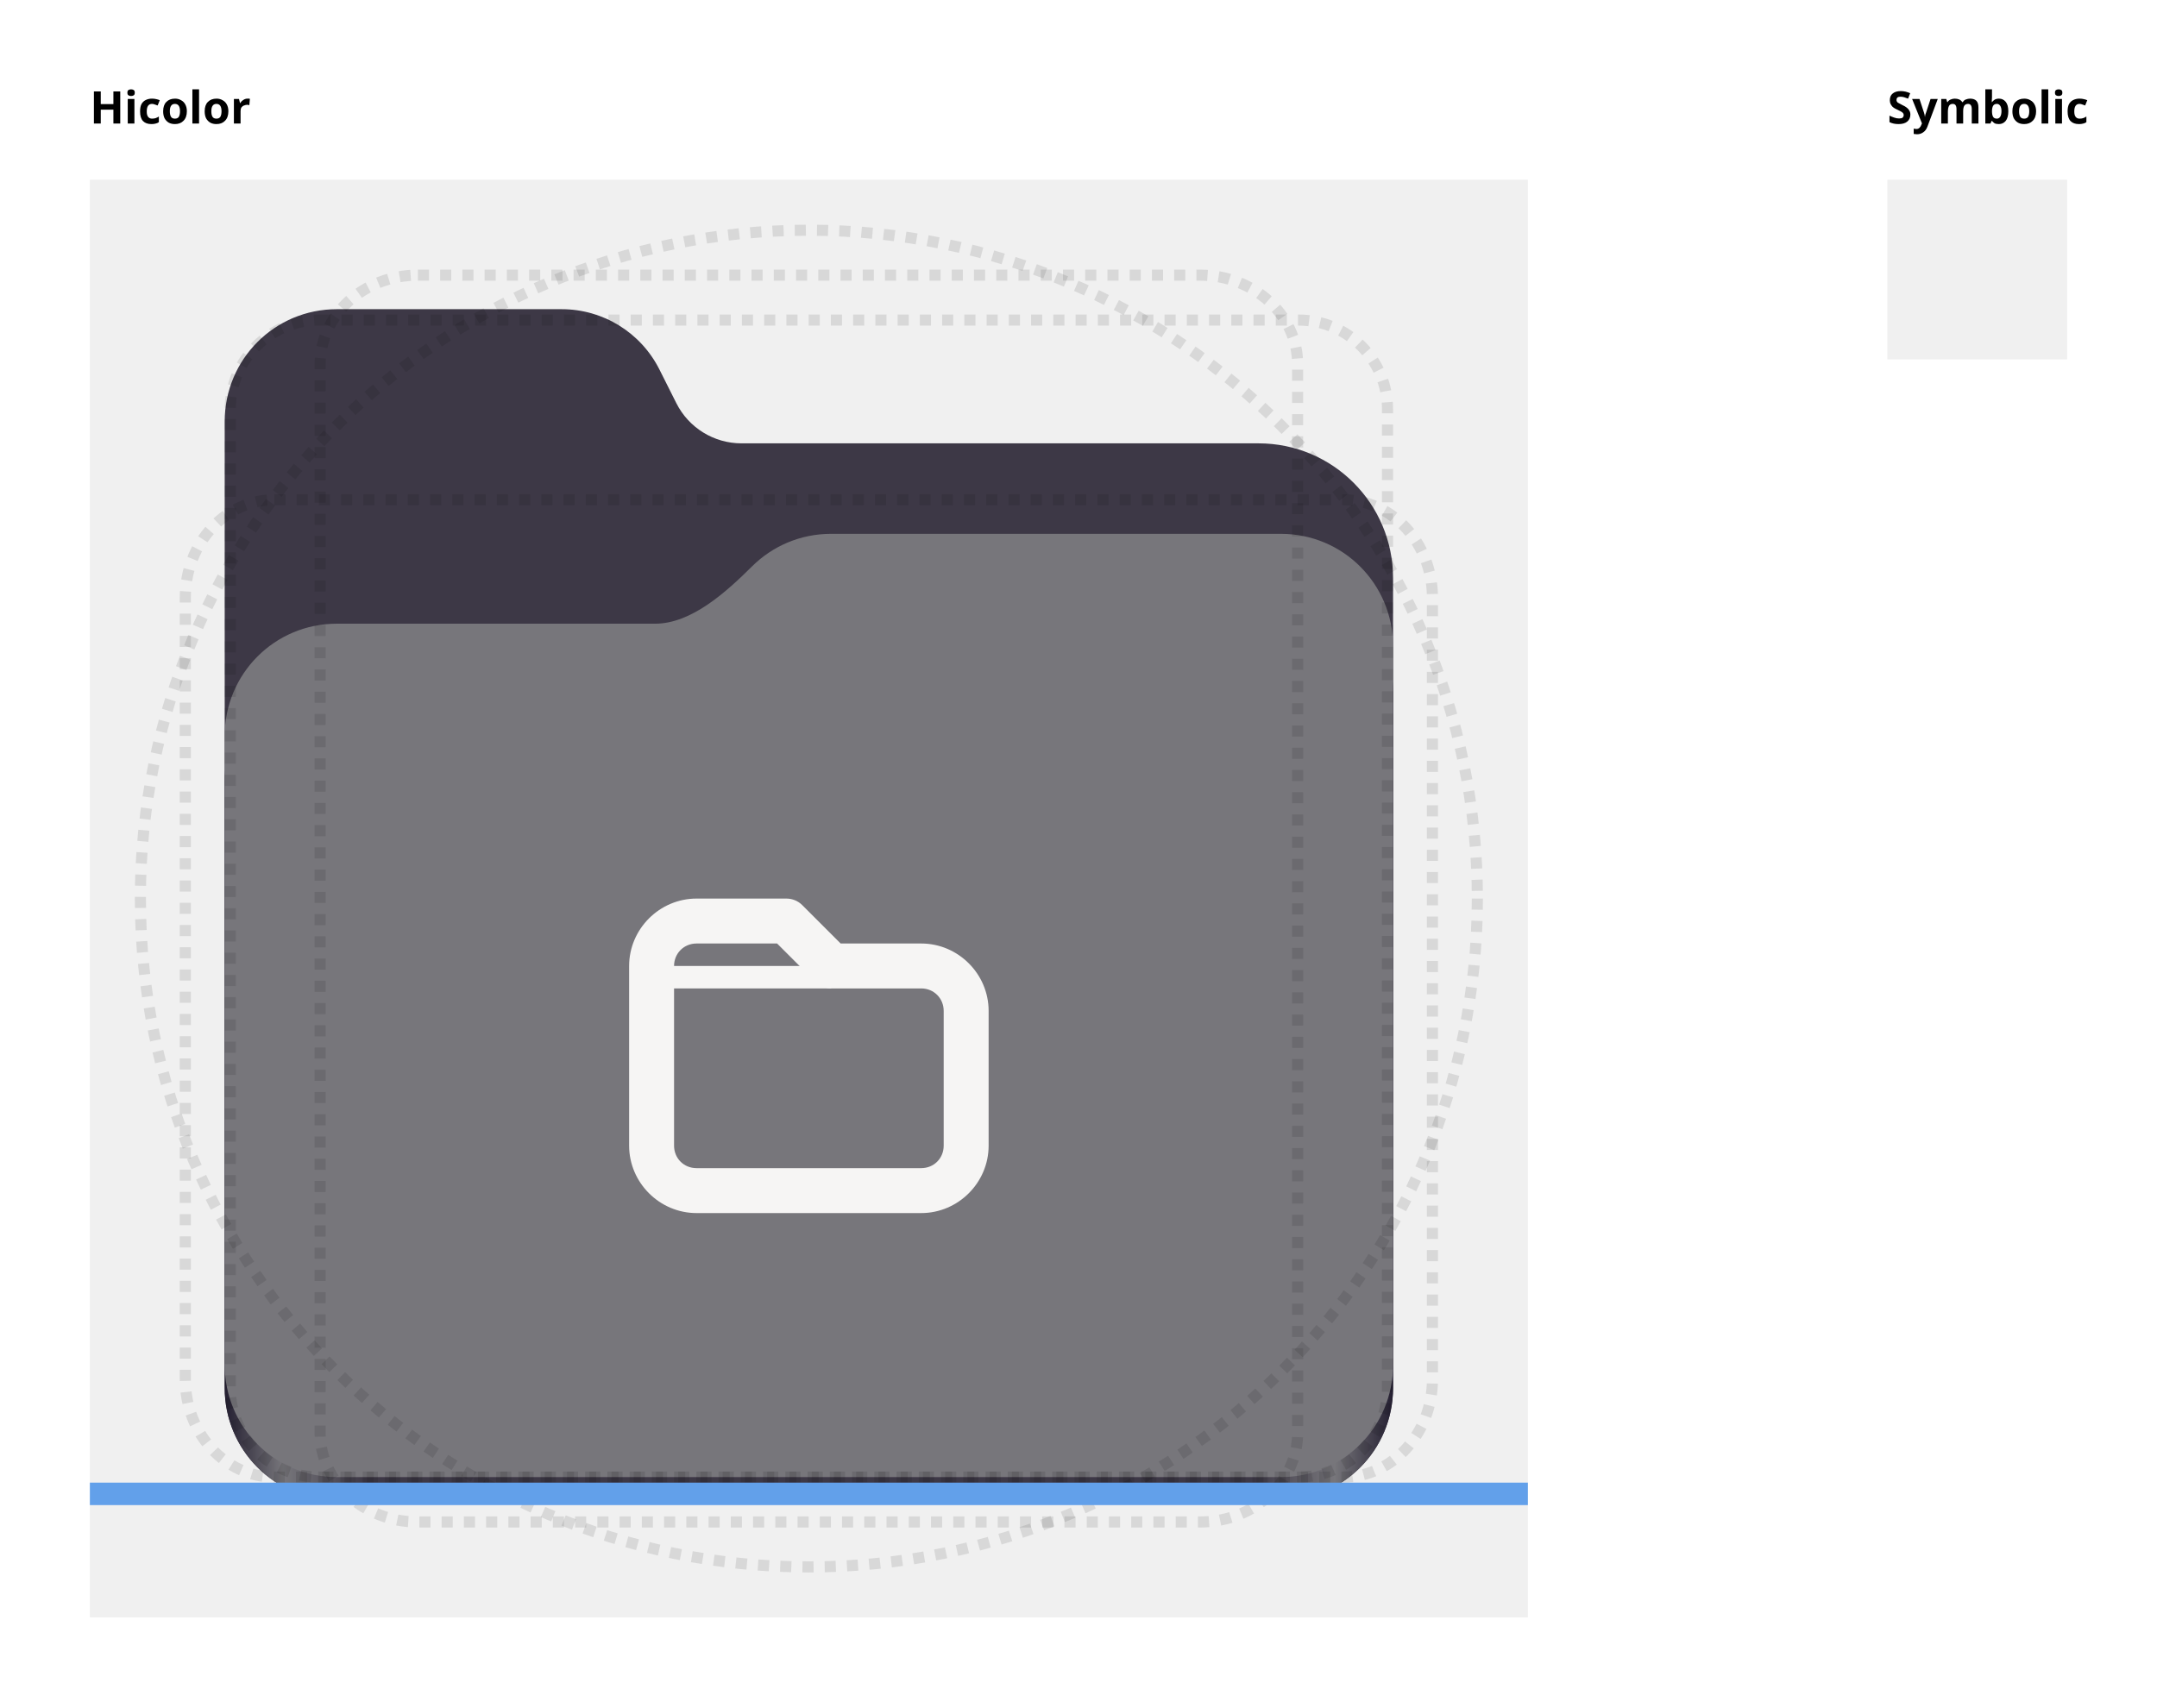
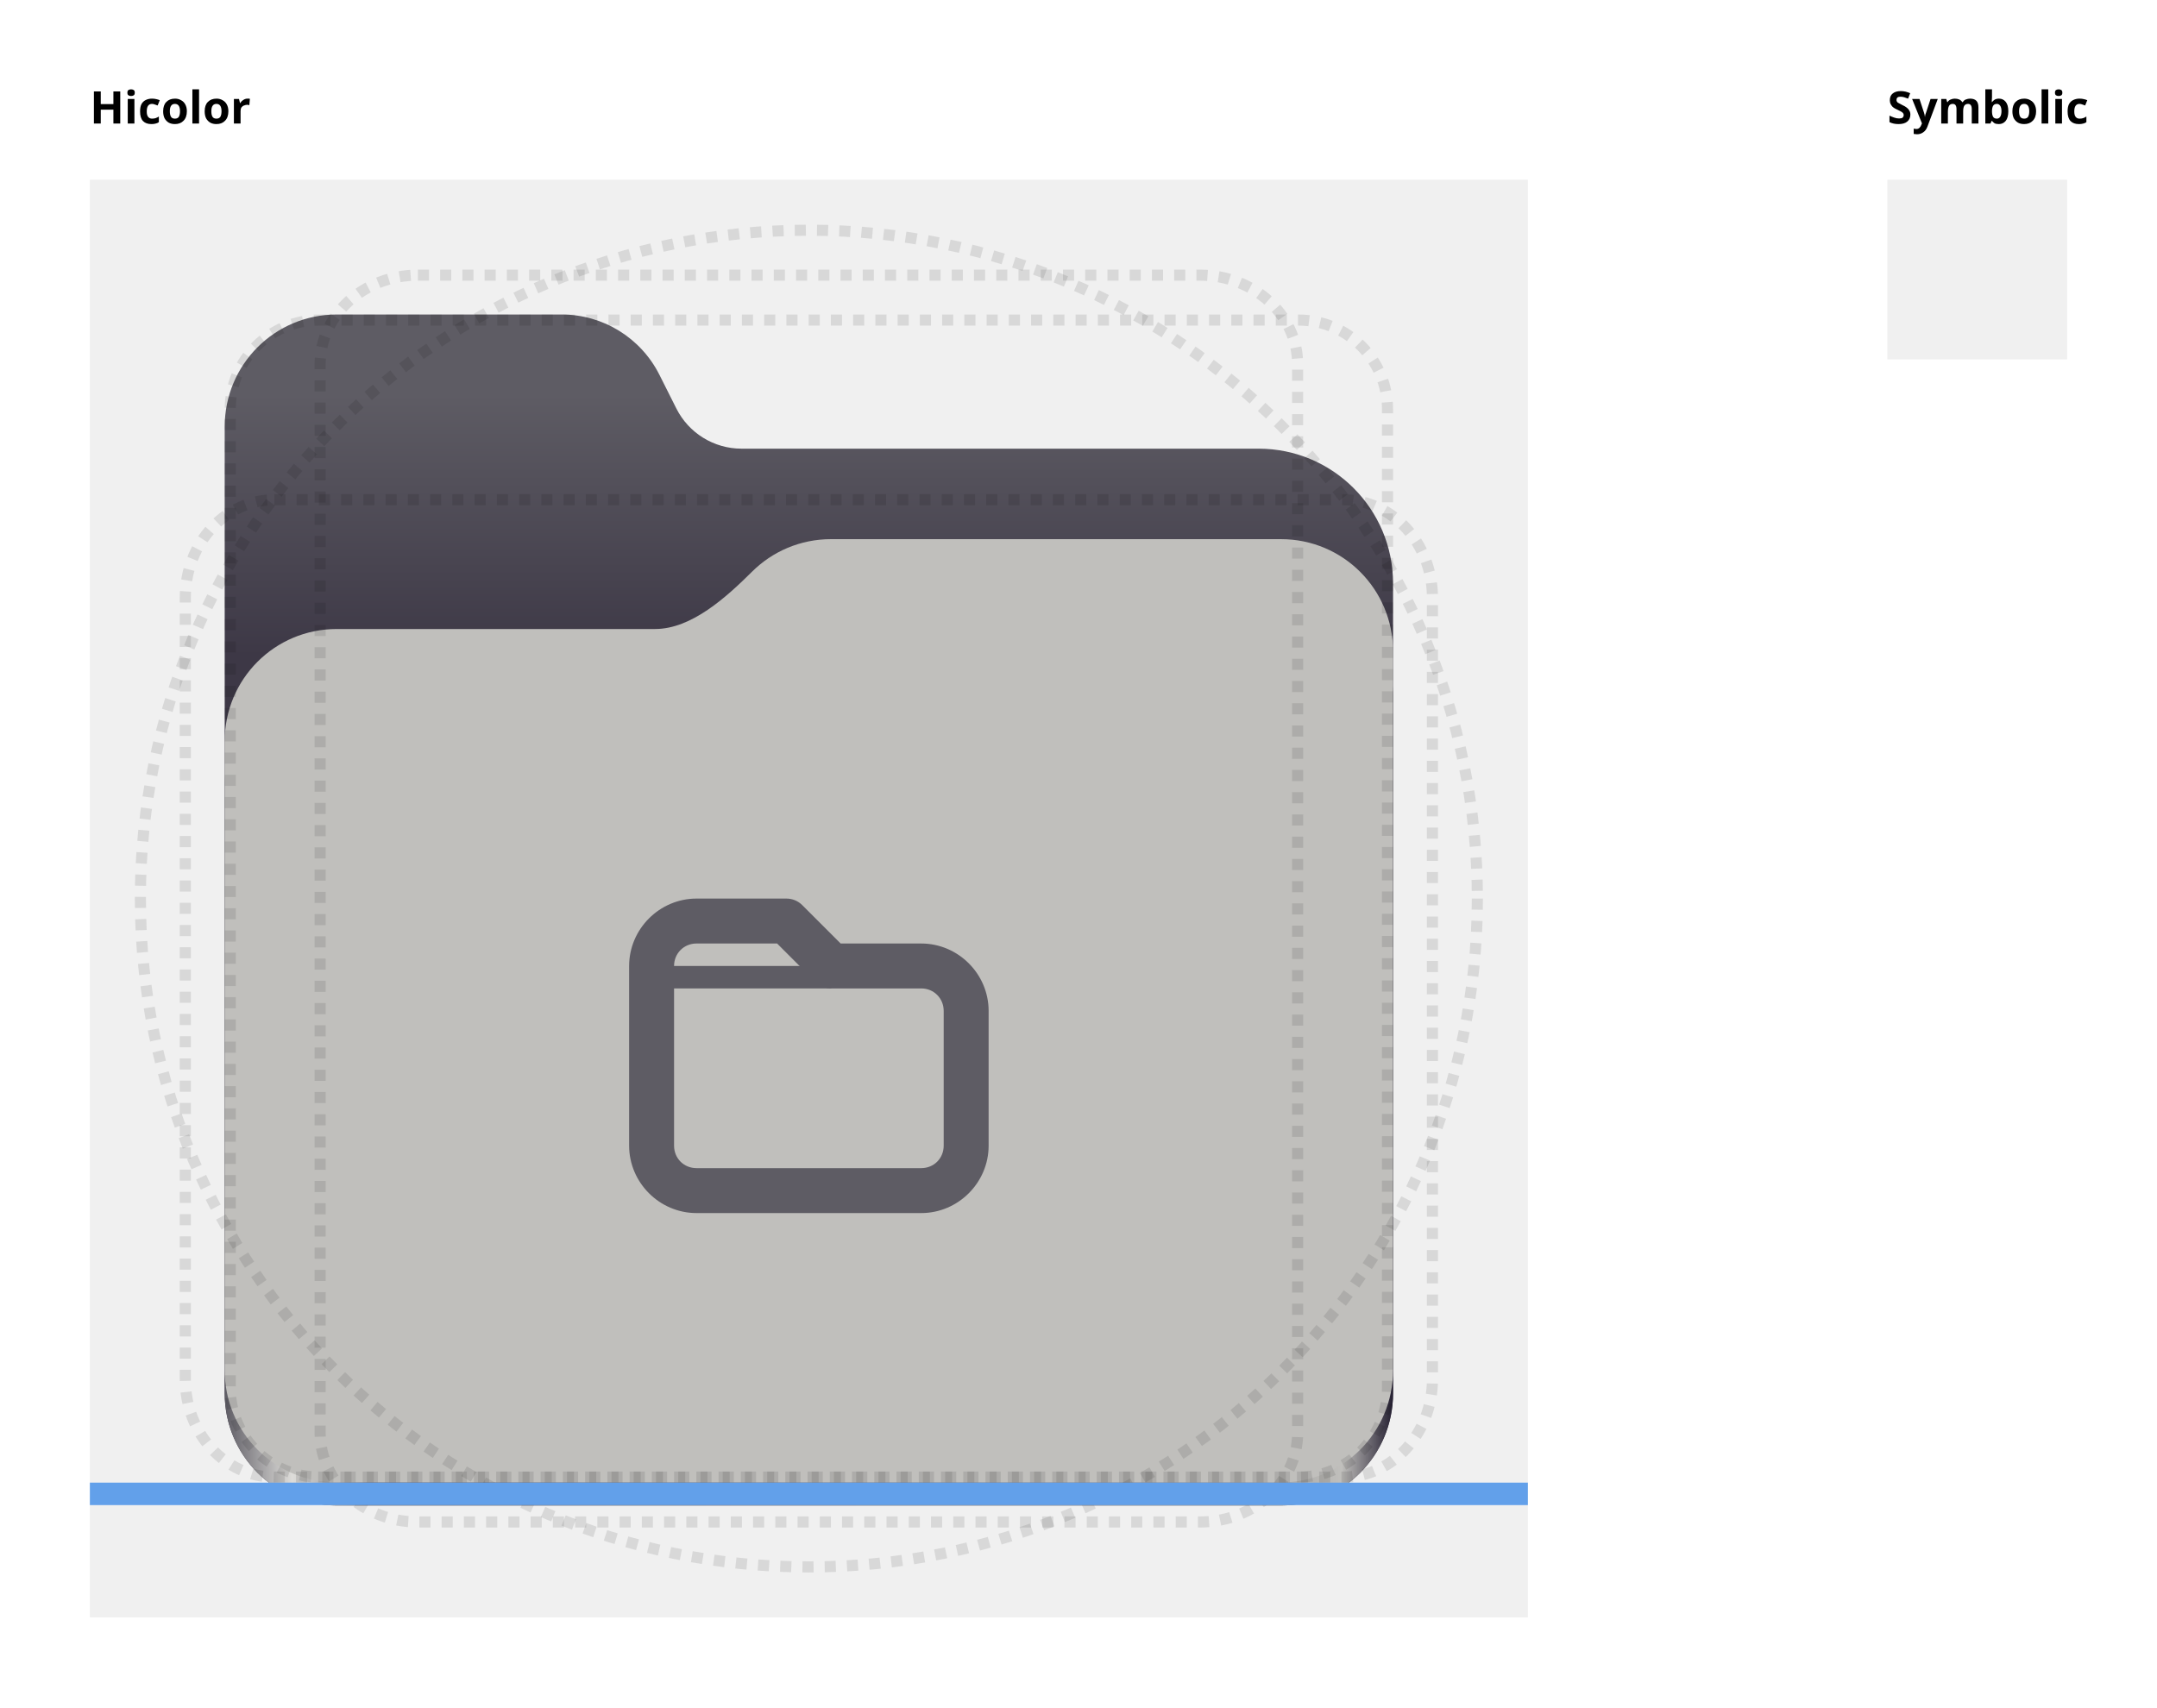
<svg xmlns="http://www.w3.org/2000/svg" xmlns:xlink="http://www.w3.org/1999/xlink" width="192" height="152" id="svg11300" version="1.0" style="display:inline;enable-background:new" viewBox="0 0 192 152" xml:space="preserve">
  <defs id="defs3">
    <linearGradient y2="236" x2="96" y1="236" x1="32" gradientTransform="translate(604.8168,170.5864)" gradientUnits="userSpaceOnUse" id="linearGradient1099" xlink:href="#linearGradient1036" />
    <linearGradient id="linearGradient1036">
      <stop id="stop1032" offset="0" style="stop-color:#d5d3cf;stop-opacity:1;" />
      <stop id="stop1034" offset="1" style="stop-color:#f6f5f4;stop-opacity:1" />
    </linearGradient>
    <radialGradient r="32" fy="-76" fx="-244" cy="-76" cx="-244" gradientTransform="matrix(0.8833333,0,0,0.8833333,-460.3502,463.1197)" gradientUnits="userSpaceOnUse" id="radialGradient1103" xlink:href="#linearGradient1069" />
    <linearGradient id="linearGradient1069">
      <stop id="stop1065" offset="0" style="stop-color:#d5d3cf;stop-opacity:1" />
      <stop id="stop1067-1" offset="1" style="stop-color:#949390;stop-opacity:1" />
    </linearGradient>
    <linearGradient gradientUnits="userSpaceOnUse" y2="232" x2="64" y1="262.5" x1="64" id="linearGradient1027" xlink:href="#linearGradient1025" gradientTransform="translate(-470.5864,432.8168)" />
    <linearGradient id="linearGradient1025">
      <stop id="stop1021" offset="0" style="stop-color:#9a9996;stop-opacity:1" />
      <stop id="stop1023" offset="1" style="stop-color:#77767b;stop-opacity:1" />
    </linearGradient>
    <clipPath clipPathUnits="userSpaceOnUse" id="clipPath1609-7">
      <path id="path1611-5" d="m 252,116 28,-28 v -8 h -36 v 36 z" style="fill:#e74747;stroke:none;stroke-width:0.25px;stroke-linecap:butt;stroke-linejoin:miter;stroke-opacity:1" />
    </clipPath>
    <linearGradient id="linearGradient1697">
      <stop id="stop1685" offset="0" style="stop-color:#f6f5f4;stop-opacity:1" />
      <stop style="stop-color:#eeeeec;stop-opacity:1" offset="0.045" id="stop1687" />
      <stop id="stop1689" offset="0.091" style="stop-color:#f6f5f4;stop-opacity:1" />
      <stop style="stop-color:#f6f5f4;stop-opacity:1" offset="0.909" id="stop1691" />
      <stop id="stop1693" offset="0.955" style="stop-color:#eeeeec;stop-opacity:1" />
      <stop id="stop1695" offset="1" style="stop-color:#c0bfbc;stop-opacity:1" />
    </linearGradient>
    <clipPath clipPathUnits="userSpaceOnUse" id="clipPath1289">
      <path style="display:inline;opacity:1;vector-effect:none;fill:none;fill-opacity:1;stroke:#000000;stroke-width:4;stroke-linecap:round;stroke-linejoin:round;stroke-miterlimit:4;stroke-dasharray:none;stroke-dashoffset:0;stroke-opacity:1;marker:none;marker-start:none;marker-mid:none;marker-end:none;paint-order:normal;enable-background:new" d="m 64,-148 h 64 l 64,-64 64,64 h 192 c 17.728,0 32,14.272 32,32 v 288 c 0,17.728 -14.272,32 -32,32 H 256 l -64,-64 -64,64 H 64 C 46.272,204 32,189.728 32,172 v -288 c 0,-17.728 14.409,-34.199 32,-32 z" id="path1291" />
    </clipPath>
    <linearGradient id="paint3_linear-2-6-5" x2="1" gradientUnits="userSpaceOnUse" gradientTransform="matrix(0,6,-12,0,-64,209.9969)">
      <stop stop-color="#C01C27" id="stop91-0-7-4" />
      <stop offset="1" stop-color="#E01B24" id="stop93-2-5-7" />
    </linearGradient>
    <clipPath clipPathUnits="userSpaceOnUse" id="clipPath1609">
      <path id="path1611" d="m 252,116 28,-28 v -8 h -36 v 36 z" style="fill:#e74747;stroke:none;stroke-width:0.25px;stroke-linecap:butt;stroke-linejoin:miter;stroke-opacity:1" />
    </clipPath>
    <clipPath clipPathUnits="userSpaceOnUse" id="clipath_lpe_path-effect1303">
      <circle style="font-variation-settings:normal;display:block;opacity:1;vector-effect:none;fill:#77767b;fill-opacity:1;stroke:none;stroke-width:5.043;stroke-linecap:round;stroke-linejoin:miter;stroke-miterlimit:4;stroke-dasharray:none;stroke-dashoffset:0;stroke-opacity:1;marker:none;marker-start:none;marker-mid:none;marker-end:none;paint-order:normal;stop-color:#000000;stop-opacity:1" id="circle1305" cx="541.884" cy="647.726" r="73.976" />
    </clipPath>
    <linearGradient id="linearGradient1349">
      <stop style="stop-color:#9d9da1;stop-opacity:1" offset="0" id="stop1345" />
      <stop style="stop-color:#77767b;stop-opacity:0.95" offset="1" id="stop1347" />
    </linearGradient>
    <linearGradient id="linearGradient5980">
      <stop id="stop5978" offset="0" style="stop-color:#3d3846;stop-opacity:0;" />
      <stop id="stop5976" offset="1" style="stop-color:#3d3846;stop-opacity:0.252" />
    </linearGradient>
    <linearGradient id="linearGradient4117">
      <stop style="stop-color:#eae9e7;stop-opacity:1" offset="0" id="stop4111" />
      <stop id="stop4113" offset="0.649" style="stop-color:#b5b3ad;stop-opacity:1" />
      <stop style="stop-color:#fcfcfc;stop-opacity:1" offset="1" id="stop4115" />
    </linearGradient>
    <linearGradient id="linearGradient5477">
      <stop style="stop-color:#cacac9;stop-opacity:1" offset="0" id="stop5469" />
      <stop id="stop5471" offset="0.311" style="stop-color:#b0aeab;stop-opacity:0.941" />
      <stop style="stop-color:#6c6b66;stop-opacity:0.949" offset="0.688" id="stop5473" />
      <stop style="stop-color:#d6d6d4;stop-opacity:0.966" offset="1" id="stop5475" />
    </linearGradient>
    <linearGradient id="linearGradient6142">
      <stop style="stop-color:#ffffff;stop-opacity:1;" offset="0" id="stop6138" />
      <stop style="stop-color:#ffffff;stop-opacity:0;" offset="1" id="stop6140" />
    </linearGradient>
    <radialGradient xlink:href="#linearGradient1349" id="radialGradient783" gradientUnits="userSpaceOnUse" gradientTransform="matrix(0.9825404,0,0,0.9825404,-1.711874,16.29163)" cx="81.936" cy="33.185" fx="81.936" fy="33.185" r="57.276" />
    <radialGradient xlink:href="#linearGradient5980" id="radialGradient791" gradientUnits="userSpaceOnUse" gradientTransform="matrix(3.933225,-7.2858454e-7,6.4450347e-7,3.479318,-222.9252,-173.5546)" cx="76" cy="65.977" fx="76" fy="65.977" r="13.221" />
    <radialGradient xlink:href="#linearGradient4117" id="radialGradient799" gradientUnits="userSpaceOnUse" gradientTransform="matrix(2.815054,0.01105706,-0.01047197,2.666092,-242.36,-102.5032)" cx="134.309" cy="55.279" fx="134.309" fy="55.279" r="58.46" />
    <radialGradient xlink:href="#linearGradient5477" id="radialGradient809" gradientUnits="userSpaceOnUse" gradientTransform="matrix(4.900549,0.150428,-0.2360238,7.689032,-638.5353,-2206.847)" cx="183.525" cy="320.794" fx="183.525" fy="320.794" r="20.486" />
    <radialGradient xlink:href="#linearGradient6142" id="radialGradient821" gradientUnits="userSpaceOnUse" gradientTransform="matrix(37.75863,0,0,19.73921,-7268.898,-1304.003)" cx="197.719" cy="68.107" fx="197.719" fy="68.107" r="2.5" />
    <radialGradient xlink:href="#linearGradient6142" id="radialGradient833" gradientUnits="userSpaceOnUse" gradientTransform="matrix(37.75863,0,0,19.73921,-7375.666,-1304.003)" cx="197.747" cy="69.253" fx="197.747" fy="69.253" r="2.5" />
    <radialGradient xlink:href="#linearGradient1349" id="radialGradient841" gradientUnits="userSpaceOnUse" gradientTransform="matrix(0.9825404,0,0,0.9825404,-1.711874,16.29163)" cx="81.936" cy="33.185" fx="81.936" fy="33.185" r="57.276" />
    <radialGradient xlink:href="#linearGradient5980" id="radialGradient849" gradientUnits="userSpaceOnUse" gradientTransform="matrix(3.933225,-7.2858454e-7,6.4450347e-7,3.479318,-222.9252,-173.5546)" cx="76" cy="65.977" fx="76" fy="65.977" r="13.221" />
    <radialGradient xlink:href="#linearGradient4117" id="radialGradient857" gradientUnits="userSpaceOnUse" gradientTransform="matrix(2.815054,0.01105706,-0.01047197,2.666092,-242.36,-102.5032)" cx="134.309" cy="55.279" fx="134.309" fy="55.279" r="58.46" />
    <radialGradient xlink:href="#linearGradient5477" id="radialGradient867" gradientUnits="userSpaceOnUse" gradientTransform="matrix(4.900549,0.150428,-0.2360238,7.689032,-638.5353,-2206.847)" cx="183.525" cy="320.794" fx="183.525" fy="320.794" r="20.486" />
    <radialGradient xlink:href="#linearGradient6142" id="radialGradient879" gradientUnits="userSpaceOnUse" gradientTransform="matrix(37.75863,0,0,19.73921,-7268.898,-1304.003)" cx="197.719" cy="68.107" fx="197.719" fy="68.107" r="2.5" />
    <radialGradient xlink:href="#linearGradient6142" id="radialGradient891" gradientUnits="userSpaceOnUse" gradientTransform="matrix(37.75863,0,0,19.73921,-7375.666,-1304.003)" cx="197.747" cy="69.253" fx="197.747" fy="69.253" r="2.5" />
    <radialGradient xlink:href="#linearGradient1349" id="radialGradient3620" gradientUnits="userSpaceOnUse" gradientTransform="matrix(0.9825404,0,0,0.9825404,-1.711874,16.29163)" cx="81.936" cy="33.185" fx="81.936" fy="33.185" r="57.276" />
    <radialGradient xlink:href="#linearGradient5980" id="radialGradient3628" gradientUnits="userSpaceOnUse" gradientTransform="matrix(3.933225,-7.2858454e-7,6.4450347e-7,3.479318,-222.9252,-173.5546)" cx="76" cy="65.977" fx="76" fy="65.977" r="13.221" />
    <radialGradient xlink:href="#linearGradient4117" id="radialGradient3636" gradientUnits="userSpaceOnUse" gradientTransform="matrix(2.815054,0.01105706,-0.01047197,2.666092,-242.36,-102.5032)" cx="134.309" cy="55.279" fx="134.309" fy="55.279" r="58.46" />
    <radialGradient xlink:href="#linearGradient5477" id="radialGradient3646" gradientUnits="userSpaceOnUse" gradientTransform="matrix(4.900549,0.150428,-0.2360238,7.689032,-638.5353,-2206.847)" cx="183.525" cy="320.794" fx="183.525" fy="320.794" r="20.486" />
    <radialGradient xlink:href="#linearGradient6142" id="radialGradient3658" gradientUnits="userSpaceOnUse" gradientTransform="matrix(37.75863,0,0,19.73921,-7268.898,-1304.003)" cx="197.719" cy="68.107" fx="197.719" fy="68.107" r="2.5" />
    <radialGradient xlink:href="#linearGradient6142" id="radialGradient3670" gradientUnits="userSpaceOnUse" gradientTransform="matrix(37.75863,0,0,19.73921,-7375.666,-1304.003)" cx="197.747" cy="69.253" fx="197.747" fy="69.253" r="2.5" />
    <radialGradient xlink:href="#linearGradient1349" id="radialGradient3678" gradientUnits="userSpaceOnUse" gradientTransform="matrix(0.9825404,0,0,0.9825404,-1.711874,16.29163)" cx="81.936" cy="33.185" fx="81.936" fy="33.185" r="57.276" />
    <radialGradient xlink:href="#linearGradient5980" id="radialGradient3686" gradientUnits="userSpaceOnUse" gradientTransform="matrix(3.933225,-7.2858454e-7,6.4450347e-7,3.479318,-222.9252,-173.5546)" cx="76" cy="65.977" fx="76" fy="65.977" r="13.221" />
    <radialGradient xlink:href="#linearGradient4117" id="radialGradient3694" gradientUnits="userSpaceOnUse" gradientTransform="matrix(2.815054,0.01105706,-0.01047197,2.666092,-242.36,-102.5032)" cx="134.309" cy="55.279" fx="134.309" fy="55.279" r="58.46" />
    <radialGradient xlink:href="#linearGradient5477" id="radialGradient3704" gradientUnits="userSpaceOnUse" gradientTransform="matrix(4.900549,0.150428,-0.2360238,7.689032,-638.5353,-2206.847)" cx="183.525" cy="320.794" fx="183.525" fy="320.794" r="20.486" />
    <radialGradient xlink:href="#linearGradient6142" id="radialGradient3716" gradientUnits="userSpaceOnUse" gradientTransform="matrix(37.75863,0,0,19.73921,-7268.898,-1304.003)" cx="197.719" cy="68.107" fx="197.719" fy="68.107" r="2.5" />
    <radialGradient xlink:href="#linearGradient6142" id="radialGradient3728" gradientUnits="userSpaceOnUse" gradientTransform="matrix(37.75863,0,0,19.73921,-7375.666,-1304.003)" cx="197.747" cy="69.253" fx="197.747" fy="69.253" r="2.5" />
    <radialGradient xlink:href="#linearGradient1349" id="radialGradient8132" gradientUnits="userSpaceOnUse" gradientTransform="matrix(0.9825404,0,0,0.9825404,-1.711874,16.29163)" cx="81.936" cy="33.185" fx="81.936" fy="33.185" r="57.276" />
    <radialGradient xlink:href="#linearGradient5980" id="radialGradient8140" gradientUnits="userSpaceOnUse" gradientTransform="matrix(3.933225,-7.2858454e-7,6.4450347e-7,3.479318,-222.9252,-173.5546)" cx="76" cy="65.977" fx="76" fy="65.977" r="13.221" />
    <radialGradient xlink:href="#linearGradient4117" id="radialGradient8148" gradientUnits="userSpaceOnUse" gradientTransform="matrix(2.815054,0.01105706,-0.01047197,2.666092,-242.36,-102.5032)" cx="134.309" cy="55.279" fx="134.309" fy="55.279" r="58.46" />
    <radialGradient xlink:href="#linearGradient5477" id="radialGradient8158" gradientUnits="userSpaceOnUse" gradientTransform="matrix(4.900549,0.150428,-0.2360238,7.689032,-638.5353,-2206.847)" cx="183.525" cy="320.794" fx="183.525" fy="320.794" r="20.486" />
    <radialGradient xlink:href="#linearGradient6142" id="radialGradient8170" gradientUnits="userSpaceOnUse" gradientTransform="matrix(37.75863,0,0,19.73921,-7268.898,-1304.003)" cx="197.719" cy="68.107" fx="197.719" fy="68.107" r="2.5" />
    <radialGradient xlink:href="#linearGradient6142" id="radialGradient8182" gradientUnits="userSpaceOnUse" gradientTransform="matrix(37.75863,0,0,19.73921,-7375.666,-1304.003)" cx="197.747" cy="69.253" fx="197.747" fy="69.253" r="2.5" />
    <linearGradient xlink:href="#linearGradient6142" id="linearGradient8666" x1="1311.193" y1="-107.827" x2="1311.193" y2="-109.827" gradientUnits="userSpaceOnUse" gradientTransform="translate(0,4)" />
    <clipPath clipPathUnits="userSpaceOnUse" id="clipath_lpe_path-effect4888">
      <circle style="font-variation-settings:normal;display:none;opacity:1;vector-effect:none;fill:#77767b;fill-opacity:1;stroke:none;stroke-width:5.043;stroke-linecap:round;stroke-linejoin:miter;stroke-miterlimit:4;stroke-dasharray:none;stroke-dashoffset:0;stroke-opacity:1;marker:none;marker-start:none;marker-mid:none;marker-end:none;paint-order:normal;stop-color:#000000;stop-opacity:1" id="circle4894" cx="541.884" cy="647.726" r="73.976" />
      <path id="lpe_path-effect4888" style="font-variation-settings:normal;display:block;opacity:1;vector-effect:none;fill:#77767b;fill-opacity:1;stroke:none;stroke-width:5.043;stroke-linecap:round;stroke-linejoin:miter;stroke-miterlimit:4;stroke-dasharray:none;stroke-dashoffset:0;stroke-opacity:1;marker:none;marker-start:none;marker-mid:none;marker-end:none;paint-order:normal;stop-color:#000000;stop-opacity:1" class="powerclip" d="M 402.347,470.975 H 681.214 V 791.621 H 402.347 Z m 213.513,176.751 a 73.976,73.976 0 0 0 -73.976,-73.976 73.976,73.976 0 0 0 -73.976,73.976 73.976,73.976 0 0 0 73.976,73.976 73.976,73.976 0 0 0 73.976,-73.976 z" />
    </clipPath>
    <clipPath clipPathUnits="userSpaceOnUse" id="clipath_lpe_path-effect5163">
      <circle style="font-variation-settings:normal;display:none;opacity:1;vector-effect:none;fill:#77767b;fill-opacity:1;stroke:none;stroke-width:5.043;stroke-linecap:round;stroke-linejoin:miter;stroke-miterlimit:4;stroke-dasharray:none;stroke-dashoffset:0;stroke-opacity:1;marker:none;marker-start:none;marker-mid:none;marker-end:none;paint-order:normal;stop-color:#000000;stop-opacity:1" id="circle5169" cx="541.884" cy="647.726" r="73.976" />
      <path id="lpe_path-effect5163" style="font-variation-settings:normal;display:block;opacity:1;vector-effect:none;fill:#77767b;fill-opacity:1;stroke:none;stroke-width:5.043;stroke-linecap:round;stroke-linejoin:miter;stroke-miterlimit:4;stroke-dasharray:none;stroke-dashoffset:0;stroke-opacity:1;marker:none;marker-start:none;marker-mid:none;marker-end:none;paint-order:normal;stop-color:#000000;stop-opacity:1" class="powerclip" d="M 400.765,485.145 H 682.796 V 805.791 H 400.765 Z m 215.094,162.581 a 73.976,73.976 0 0 0 -73.976,-73.976 73.976,73.976 0 0 0 -73.976,73.976 73.976,73.976 0 0 0 73.976,73.976 73.976,73.976 0 0 0 73.976,-73.976 z" />
    </clipPath>
    <clipPath clipPathUnits="userSpaceOnUse" id="clipath_lpe_path-effect6171">
      <circle style="font-variation-settings:normal;display:none;opacity:1;vector-effect:none;fill:#77767b;fill-opacity:1;stroke:none;stroke-width:5.043;stroke-linecap:round;stroke-linejoin:miter;stroke-miterlimit:4;stroke-dasharray:none;stroke-dashoffset:0;stroke-opacity:1;marker:none;marker-start:none;marker-mid:none;marker-end:none;paint-order:normal;stop-color:#000000;stop-opacity:1" id="circle6177" cx="541.884" cy="647.726" r="73.976" />
      <path id="lpe_path-effect6171" style="font-variation-settings:normal;display:block;opacity:1;vector-effect:none;fill:#77767b;fill-opacity:1;stroke:none;stroke-width:5.043;stroke-linecap:round;stroke-linejoin:miter;stroke-miterlimit:4;stroke-dasharray:none;stroke-dashoffset:0;stroke-opacity:1;marker:none;marker-start:none;marker-mid:none;marker-end:none;paint-order:normal;stop-color:#000000;stop-opacity:1" class="powerclip" d="M 382.217,389.64 H 701.343 V 805.791 H 382.217 Z m 233.642,258.086 a 73.976,73.976 0 0 0 -73.976,-73.976 73.976,73.976 0 0 0 -73.976,73.976 73.976,73.976 0 0 0 73.976,73.976 73.976,73.976 0 0 0 73.976,-73.976 z" />
    </clipPath>
    <clipPath clipPathUnits="userSpaceOnUse" id="clipath_lpe_path-effect6198">
      <circle style="font-variation-settings:normal;display:none;opacity:1;vector-effect:none;fill:#77767b;fill-opacity:1;stroke:none;stroke-width:5.043;stroke-linecap:round;stroke-linejoin:miter;stroke-miterlimit:4;stroke-dasharray:none;stroke-dashoffset:0;stroke-opacity:1;marker:none;marker-start:none;marker-mid:none;marker-end:none;paint-order:normal;stop-color:#000000;stop-opacity:1" id="circle6204" cx="541.884" cy="647.726" r="73.976" />
      <path id="lpe_path-effect6198" style="font-variation-settings:normal;display:block;opacity:1;vector-effect:none;fill:#77767b;fill-opacity:1;stroke:none;stroke-width:5.043;stroke-linecap:round;stroke-linejoin:miter;stroke-miterlimit:4;stroke-dasharray:none;stroke-dashoffset:0;stroke-opacity:1;marker:none;marker-start:none;marker-mid:none;marker-end:none;paint-order:normal;stop-color:#000000;stop-opacity:1" class="powerclip" d="M 366.762,389.64 H 716.8 V 805.791 H 366.762 Z m 249.098,258.086 a 73.976,73.976 0 0 0 -73.976,-73.976 73.976,73.976 0 0 0 -73.976,73.976 73.976,73.976 0 0 0 73.976,73.976 73.976,73.976 0 0 0 73.976,-73.976 z" />
    </clipPath>
    <clipPath clipPathUnits="userSpaceOnUse" id="clipPath984">
      <circle style="font-variation-settings:normal;display:block;opacity:1;vector-effect:none;fill:#77767b;fill-opacity:1;stroke:none;stroke-width:5.043;stroke-linecap:round;stroke-linejoin:miter;stroke-miterlimit:4;stroke-dasharray:none;stroke-dashoffset:0;stroke-opacity:1;marker:none;marker-start:none;marker-mid:none;marker-end:none;paint-order:normal;stop-color:#000000;stop-opacity:1" id="circle986" cx="541.884" cy="647.726" r="73.976" />
    </clipPath>
    <linearGradient id="bg-gradient-2">
      <stop style="stop-color:#3584e4;stop-opacity:1" offset="0" id="stop13402" />
      <stop style="stop-color:#62a0ea;stop-opacity:1" offset="1" id="stop13404" />
    </linearGradient>
-     <linearGradient xlink:href="#linearGradient2023-6" id="linearGradient2025-0" x1="2689.252" y1="-1106.803" x2="2918.07" y2="-1106.803" gradientUnits="userSpaceOnUse" />
-     <linearGradient id="linearGradient2023-6">
-       <stop style="stop-color:#241f31;stop-opacity:1;" offset="0" id="stop2019-2" />
-       <stop style="stop-color:#77767b;stop-opacity:1;" offset="0.05" id="stop2795-6" />
-       <stop style="stop-color:#3d3846;stop-opacity:1;" offset="0.12" id="stop2797-1" />
-       <stop style="stop-color:#3d3846;stop-opacity:1;" offset="0.88" id="stop2793-8" />
-       <stop style="stop-color:#77767b;stop-opacity:1;" offset="0.95" id="stop2791-7" />
-       <stop style="stop-color:#241f31;stop-opacity:1;" offset="1" id="stop2021-9" />
+     <linearGradient xlink:href="#linearGradient1" id="linearGradient2" x1="2759.331" y1="-1310.744" x2="2759.331" y2="-1259.624" gradientUnits="userSpaceOnUse" />
+     <linearGradient id="linearGradient1">
+       <stop style="stop-color:#5e5c64;stop-opacity:1" offset="0" id="stop1" />
+       <stop style="stop-color:#3d3846;stop-opacity:1" offset="1" id="stop2" />
+     </linearGradient>
+     <linearGradient xlink:href="#linearGradient2023" id="linearGradient2025" x1="2689.252" y1="-1106.803" x2="2918.07" y2="-1106.803" gradientUnits="userSpaceOnUse" />
+     <linearGradient id="linearGradient2023">
+       <stop style="stop-color:#5e5c64;stop-opacity:1" offset="0" id="stop2019" />
+       <stop style="stop-color:#deddda;stop-opacity:1" offset="0.058" id="stop2795" />
+       <stop style="stop-color:#77767b;stop-opacity:1" offset="0.122" id="stop2797" />
+       <stop style="stop-color:#9a9996;stop-opacity:1" offset="0.873" id="stop2793" />
+       <stop style="stop-color:#c0bfbc;stop-opacity:1" offset="0.956" id="stop2791" />
+       <stop style="stop-color:#241f31;stop-opacity:1" offset="1" id="stop2021" />
    </linearGradient>
  </defs>
  <g id="layer1" style="display:inline" transform="translate(8,-156)">
    <g id="layer4" style="display:inline">
      <rect y="172" x="9.2651362e-08" height="128" width="128" id="hicolor" style="display:inline;overflow:visible;visibility:visible;fill:#f0f0f0;fill-opacity:0;fill-rule:nonzero;stroke:none;stroke-width:0.5;marker:none;enable-background:accumulate" />
      <rect style="display:inline;overflow:visible;visibility:visible;fill:#f0f0f0;fill-opacity:0;fill-rule:nonzero;stroke:none;stroke-width:0.5;marker:none;enable-background:accumulate" id="symbolic" width="16" height="16" x="160" y="172" />
    </g>
    <g id="layer2" style="display:inline">
      <g style="display:inline;fill:#000000;enable-background:new" transform="matrix(7.991171,0,0,8.003641,-167.7909,-4846.078)" id="g12027" />
      <rect style="display:inline;overflow:visible;visibility:visible;fill:#f0f0f0;fill-opacity:1;fill-rule:nonzero;stroke:none;stroke-width:0.5;marker:none;enable-background:accumulate" id="128" width="128" height="128" x="9.2651362e-08" y="172" />
      <g id="g883" style="fill:none;fill-opacity:0.251;stroke:#a579b3;stroke-opacity:1" transform="translate(-24,24)" />
      <g id="g900" style="fill:none;fill-opacity:0.251;stroke:#a579b3;stroke-opacity:1" transform="translate(-24,24)" />
      <rect y="172" x="160" height="16" width="16" id="16" style="display:inline;overflow:visible;visibility:visible;fill:#f0f0f0;fill-opacity:1;fill-rule:nonzero;stroke:none;stroke-width:0.5;marker:none;enable-background:accumulate" />
      <text xml:space="preserve" style="font-style:normal;font-variant:normal;font-weight:bold;font-stretch:normal;font-size:4px;line-height:125%;font-family:Cantarell;-inkscape-font-specification:'Cantarell, Bold';text-align:start;writing-mode:lr-tb;text-anchor:start;display:inline;fill:#000000;fill-opacity:1;stroke:none;stroke-width:0.333;enable-background:new" x="0" y="167" id="text863">
        <tspan style="font-size:4px;stroke-width:0.333" id="tspan861" x="0" y="167">Hicolor</tspan>
      </text>
      <text id="text867" y="167" x="160" style="font-style:normal;font-variant:normal;font-weight:bold;font-stretch:normal;font-size:4px;line-height:125%;font-family:Cantarell;-inkscape-font-specification:'Cantarell, Bold';text-align:start;writing-mode:lr-tb;text-anchor:start;display:inline;fill:#000000;fill-opacity:1;stroke:none;stroke-width:0.333;enable-background:new" xml:space="preserve">
        <tspan y="167" x="160" id="tspan865" style="font-size:4px;stroke-width:0.333">Symbolic</tspan>
      </text>
    </g>
    <g id="layer9" style="display:inline" />
    <g id="g824-6" transform="matrix(0.1744994,0,0,0.1744994,82.26277,442.1759)" style="display:inline;stroke-width:1.264;enable-background:new">
      <g id="g973-1" clip-path="url(#clipath_lpe_path-effect4888)" transform="matrix(0.3623406,0,0,0.3623406,2607.352,-1374.265)" style="stroke-width:0.986">
        <path style="font-variation-settings:normal;opacity:1;vector-effect:none;fill:#77767b;fill-opacity:1;stroke:none;stroke-width:4.974;stroke-linecap:round;stroke-linejoin:miter;stroke-miterlimit:4;stroke-dasharray:none;stroke-dashoffset:0;stroke-opacity:1;marker:none;marker-start:none;marker-mid:none;marker-end:none;paint-order:normal;stop-color:#000000;stop-opacity:1" id="rect257-7" width="268.867" height="310.646" x="407.347" y="475.975" rx="20.201" ry="20.673" d="m 427.547,475.975 h 228.466 c 11.191,0 20.201,9.22 20.201,20.673 v 269.299 c 0,11.453 -9.01,20.673 -20.201,20.673 H 427.547 c -11.191,0 -20.201,-9.22 -20.201,-20.673 V 496.649 c 0,-11.453 9.01,-20.673 20.201,-20.673 z" />
        <path style="font-variation-settings:normal;display:inline;vector-effect:none;fill:#434348;fill-opacity:1;stroke:none;stroke-width:0.249;stroke-linecap:round;stroke-linejoin:miter;stroke-miterlimit:4;stroke-dasharray:none;stroke-dashoffset:0;stroke-opacity:1;-inkscape-stroke:none;marker:none;marker-start:none;marker-mid:none;marker-end:none;paint-order:normal;enable-background:new;stop-color:#000000" id="rect9829" width="268.867" height="74.188" x="407.347" y="647.524" d="M 407.347,647.524 H 676.214 v 74.188 H 407.347 Z" />
      </g>
      <g transform="matrix(0.6596291,0,0,0.6596291,2067.515,-1275.499)" style="display:inline;stroke-width:0.959;enable-background:new" id="g65-2">
        <path style="display:inline;opacity:1;vector-effect:none;fill:#3d3846;fill-opacity:1;stroke:none;stroke-width:0.048px;stroke-linecap:butt;stroke-linejoin:miter;stroke-miterlimit:4;stroke-dasharray:none;stroke-dashoffset:0;stroke-opacity:1;marker:none;marker-start:none;marker-mid:none;marker-end:none;paint-order:normal;enable-background:new" d="M 1302.786,-65.491 V 211.824 a 17.929,17.929 135 0 1 -17.929,17.929 l -337.715,0 A 17.929,17.929 45 0 1 929.214,211.824 V -65.491 a 17.929,17.929 135 0 1 17.929,-17.929 h 337.715 a 17.929,17.929 45 0 1 17.929,17.929 z" id="path63-0" />
      </g>
      <rect style="fill:#1c71d8;fill-opacity:1;stroke:none;stroke-width:0.573;stroke-linecap:round;stop-color:#000000" id="rect1457-2" width="234.958" height="194.843" x="2686.182" y="-1324.795" rx="5.801" ry="5.801" />
    </g>
    <g id="g5159" transform="matrix(0.1217438,0,0,0.1217438,229.6717,444.9832)" style="display:inline;stroke-width:1.264;enable-background:new">
      <g id="g5151" clip-path="url(#clipath_lpe_path-effect5163)" transform="matrix(0.3623406,0,0,0.3623406,2607.352,-1374.265)" style="stroke-width:0.986">
        <path style="font-variation-settings:normal;opacity:1;vector-effect:none;fill:#77767b;fill-opacity:1;stroke:none;stroke-width:4.974;stroke-linecap:round;stroke-linejoin:miter;stroke-miterlimit:4;stroke-dasharray:none;stroke-dashoffset:0;stroke-opacity:1;marker:none;marker-start:none;marker-mid:none;marker-end:none;paint-order:normal;stop-color:#000000;stop-opacity:1" id="path5147" width="272.03" height="310.646" x="405.765" y="490.145" rx="20.438" ry="20.673" d="m 426.204,490.145 h 231.153 c 11.323,0 20.438,9.22 20.438,20.673 v 269.299 c 0,11.453 -9.116,20.673 -20.438,20.673 H 426.204 c -11.323,0 -20.438,-9.22 -20.438,-20.673 V 510.818 c 0,-11.453 9.116,-20.673 20.438,-20.673 z" />
        <path style="font-variation-settings:normal;opacity:1;vector-effect:none;fill:#434348;fill-opacity:1;stroke:none;stroke-width:0.044;stroke-linecap:round;stroke-linejoin:miter;stroke-miterlimit:4;stroke-dasharray:none;stroke-dashoffset:0;stroke-opacity:1;-inkscape-stroke:none;marker:none;marker-start:none;marker-mid:none;marker-end:none;paint-order:normal;stop-color:#000000;stop-opacity:1" id="rect9154" width="271.478" height="58.952" x="405.87" y="650.822" d="m 405.87,650.822 h 271.478 v 58.952 H 405.87 Z" />
      </g>
      <g transform="matrix(0.6596291,0,0,0.6596291,2067.515,-1275.499)" style="display:inline;stroke-width:0.959;enable-background:new" id="g5155">
        <path style="display:inline;opacity:1;vector-effect:none;fill:#3d3846;fill-opacity:1;stroke:none;stroke-width:0.048px;stroke-linecap:butt;stroke-linejoin:miter;stroke-miterlimit:4;stroke-dasharray:none;stroke-dashoffset:0;stroke-opacity:1;marker:none;marker-start:none;marker-mid:none;marker-end:none;paint-order:normal;enable-background:new" d="M 1302.786,-58.985 V 203.456 a 24.434,24.434 135 0 1 -24.434,24.434 l -324.703,0 A 24.434,24.434 45 0 1 929.214,203.456 V -58.985 a 24.434,24.434 135 0 1 24.434,-24.434 h 324.703 a 24.434,24.434 45 0 1 24.434,24.434 z" id="path5153" />
      </g>
      <rect style="fill:#1c71d8;fill-opacity:1;stroke:none;stroke-width:0.559;stroke-linecap:round;stop-color:#000000" id="rect5157" width="229.991" height="188.921" x="2688.666" y="-1322.312" rx="7.298" ry="7.298" />
    </g>
    <g id="g6167" transform="matrix(0.08927877,0,0,0.08927877,315.6926,450.7877)" style="display:inline;stroke-width:1.264;enable-background:new">
      <g id="g6159" clip-path="url(#clipath_lpe_path-effect6171)" transform="matrix(0.3623406,0,0,0.3623406,2607.352,-1374.265)" style="stroke-width:0.986">
        <path style="font-variation-settings:normal;opacity:1;vector-effect:none;fill:#77767b;fill-opacity:1;stroke:none;stroke-width:4.974;stroke-linecap:round;stroke-linejoin:miter;stroke-miterlimit:4;stroke-dasharray:none;stroke-dashoffset:0;stroke-opacity:1;marker:none;marker-start:none;marker-mid:none;marker-end:none;paint-order:normal;stop-color:#000000;stop-opacity:1" id="path6155" width="309.125" height="310.646" x="387.217" y="490.145" rx="23.226" ry="20.673" d="m 410.443,490.145 h 262.674 c 12.867,0 23.226,9.22 23.226,20.673 v 269.299 c 0,11.453 -10.359,20.673 -23.226,20.673 h -262.674 c -12.867,0 -23.226,-9.22 -23.226,-20.673 V 510.818 c 0,-11.453 10.359,-20.673 23.226,-20.673 z" />
        <path style="fill:#434348;fill-opacity:1;stroke-width:0.986;stroke-linecap:round;stop-color:#000000" id="path6157" width="309.125" height="310.646" x="387.217" y="394.64" rx="0" ry="0" d="M 387.217,394.64 H 696.343 V 705.286 H 387.217 Z" />
      </g>
      <g transform="matrix(0.6596291,0,0,0.6596291,2067.515,-1275.499)" style="display:inline;stroke-width:0.959;enable-background:new" id="g6163">
        <path style="display:inline;opacity:1;vector-effect:none;fill:#3d3846;fill-opacity:1;stroke:none;stroke-width:0.047px;stroke-linecap:butt;stroke-linejoin:miter;stroke-miterlimit:4;stroke-dasharray:none;stroke-dashoffset:0;stroke-opacity:1;marker:none;marker-start:none;marker-mid:none;marker-end:none;paint-order:normal;enable-background:new" d="M 1302.786,-50.065 V 188.876 a 33.355,33.355 135 0 1 -33.355,33.355 H 962.569 A 33.355,33.355 45 0 1 929.214,188.876 V -50.065 a 33.355,33.355 135 0 1 33.355,-33.355 l 306.863,0 a 33.355,33.355 45 0 1 33.355,33.355 z" id="path6161" />
      </g>
      <rect style="fill:#1c71d8;fill-opacity:1;stroke:none;stroke-width:0.537;stroke-linecap:round;stop-color:#000000" id="rect6165" width="224.017" height="179.214" x="2691.652" y="-1319.325" rx="9.913" ry="9.913" />
    </g>
    <g id="g6194" transform="matrix(0.06493001,0,0,0.06493001,380.9583,461.3911)" style="display:inline;stroke-width:1.264;enable-background:new">
      <g id="g6186" clip-path="url(#clipath_lpe_path-effect6198)" transform="matrix(0.3623406,0,0,0.3623406,2607.352,-1374.265)" style="stroke-width:0.986">
        <path style="font-variation-settings:normal;opacity:1;vector-effect:none;fill:#77767b;fill-opacity:1;stroke:none;stroke-width:4.974;stroke-linecap:round;stroke-linejoin:miter;stroke-miterlimit:4;stroke-dasharray:none;stroke-dashoffset:0;stroke-opacity:1;marker:none;marker-start:none;marker-mid:none;marker-end:none;paint-order:normal;stop-color:#000000;stop-opacity:1" id="path6182" width="340.038" height="310.646" x="371.762" y="490.145" rx="25.548" ry="20.673" d="m 397.31,490.145 h 288.942 c 14.154,0 25.548,9.22 25.548,20.673 v 269.299 c 0,11.453 -11.394,20.673 -25.548,20.673 H 397.31 c -14.154,0 -25.548,-9.22 -25.548,-20.673 V 510.818 c 0,-11.453 11.394,-20.673 25.548,-20.673 z" />
        <path style="fill:#434348;fill-opacity:1;stroke-width:0.986;stroke-linecap:round;stop-color:#000000" id="path6184" width="340.038" height="310.646" x="371.762" y="394.64" rx="0" ry="0" d="M 371.762,394.64 H 711.8 V 705.286 H 371.762 Z" />
      </g>
      <g transform="matrix(0.6596291,0,0,0.6596291,2067.515,-1275.499)" style="display:inline;stroke-width:0.959;enable-background:new" id="g6190">
        <path style="display:inline;opacity:1;vector-effect:none;fill:#3d3846;fill-opacity:1;stroke:none;stroke-width:0.047px;stroke-linecap:butt;stroke-linejoin:miter;stroke-miterlimit:4;stroke-dasharray:none;stroke-dashoffset:0;stroke-opacity:1;marker:none;marker-start:none;marker-mid:none;marker-end:none;paint-order:normal;enable-background:new" d="M 1302.786,-38.186 V 174.873 a 45.234,45.234 135 0 1 -45.234,45.234 H 974.448 a 45.234,45.234 45 0 1 -45.234,-45.234 l 0,-213.059 A 45.234,45.234 135 0 1 974.448,-83.42 H 1257.552 a 45.234,45.234 45 0 1 45.234,45.234 z" id="path6188" />
      </g>
      <rect style="fill:#1c71d8;fill-opacity:1;stroke:none;stroke-width:0.512;stroke-linecap:round;stop-color:#000000" id="rect6192" width="215.617" height="169.413" x="2695.853" y="-1315.124" rx="14.66" ry="14.66" />
    </g>
    <g id="g824" transform="matrix(0.4545101,0,0,0.4555215,-1210.292,788.1726)" style="display:inline;stroke-width:1.264;enable-background:new">
-       <g id="g1" transform="translate(2.2001713e-4,-1.037778)" style="display:inline;enable-background:new;stroke-width:1.264">
-         <g id="g760-2" style="display:inline;stroke-width:1.264;enable-background:new">
-           <path id="rect1135-3" style="fill:#3d3846;fill-opacity:1;stroke-width:8.791;stroke-linecap:round;stop-color:#000000" d="m 2711.206,-1326.332 c -12.162,0 -21.954,9.791 -21.954,21.953 v 188.867 c 0,12.162 9.793,21.953 21.954,21.953 h 184.909 c 12.162,0 21.954,-9.791 21.954,-21.953 v -158.255 a 26.343,26.343 45 0 0 -26.343,-26.343 h -101.266 a 14.284,14.284 31.639 0 1 -12.758,-7.861 l -3.308,-6.57 a 21.426,21.426 31.639 0 0 -19.137,-11.791 z" />
-           <path id="path1953-7" style="fill:url(#linearGradient2025-0);fill-opacity:1;stroke-width:8.791;stroke-linecap:round;stop-color:#000000" d="m 2808.014,-1273.645 c -6.043,0 -11.502,2.418 -15.465,6.343 -5.003,4.955 -11.848,11.22 -18.994,11.22 h -62.349 c -12.162,0 -21.954,9.791 -21.954,21.953 v 118.618 c 0,12.162 9.793,21.953 21.954,21.953 h 184.909 c 12.162,0 21.954,-9.791 21.954,-21.953 v -105.446 -13.172 -17.562 c 0,-12.162 -9.793,-21.953 -21.954,-21.953 z" />
-           <path id="rect1586-5" style="fill:#77767b;fill-opacity:1;stroke-width:8.791;stroke-linecap:round;stop-color:#000000" d="m 2808.014,-1282.426 c -6.043,0 -11.502,2.418 -15.465,6.343 -5.003,4.955 -11.848,11.22 -18.994,11.22 h -62.349 c -12.162,0 -21.954,9.791 -21.954,21.953 v 122.887 c 0,12.162 9.793,21.953 21.954,21.953 h 184.909 c 12.162,0 21.954,-9.791 21.954,-21.953 v -109.715 -13.172 -17.562 c 0,-12.162 -9.793,-21.953 -21.954,-21.953 z" />
-         </g>
-       </g>
-       <g fill="#2e3436" id="g10179" transform="matrix(4.400343,0,0,4.390572,2768.458,-1216.567)" style="fill:#f6f5f4;fill-opacity:1">
-         <path d="M 1,4 V 5 H 9 V 4 Z m 0,0" id="path10175" style="fill:#f6f5f4;fill-opacity:1" />
-         <path d="M 3,1 C 1.355,1 0,2.355 0,4 v 8 c 0,1.645 1.355,3 3,3 h 10 c 1.645,0 3,-1.355 3,-3 V 6 C 16,4.355 14.645,3 13,3 H 9.414 L 7.707,1.293 C 7.52,1.105 7.266,1 7,1 Z M 3,3 H 6.586 L 8.293,4.707 C 8.48,4.895 8.734,5 9,5 h 4 c 0.562,0 1,0.438 1,1 v 6 c 0,0.566 -0.438,1 -1,1 H 3 C 2.438,13 2,12.566 2,12 V 4 C 2,3.438 2.438,3 3,3 Z m 0,0" id="path10177" style="fill:#f6f5f4;fill-opacity:1" />
+       <g id="g2" style="display:inline;stroke-width:1.264;enable-background:new">
+         <path id="rect1135" style="fill:url(#linearGradient2);fill-opacity:1;stroke-width:8.791;stroke-linecap:round;stop-color:#000000" d="m 2711.206,-1326.332 c -12.162,0 -21.954,9.791 -21.954,21.953 v 188.867 c 0,12.162 9.793,21.953 21.954,21.953 h 184.909 c 12.162,0 21.954,-9.791 21.954,-21.953 v -158.255 a 26.343,26.343 45 0 0 -26.343,-26.343 h -101.266 a 14.284,14.284 31.639 0 1 -12.758,-7.861 l -3.308,-6.57 a 21.426,21.426 31.639 0 0 -19.137,-11.791 z" />
+         <path id="path1953" style="fill:url(#linearGradient2025);fill-opacity:1;stroke-width:8.791;stroke-linecap:round;stop-color:#000000" d="m 2808.014,-1273.645 c -6.043,0 -11.502,2.418 -15.465,6.343 -5.003,4.955 -11.848,11.22 -18.994,11.22 h -62.349 c -12.162,0 -21.954,9.791 -21.954,21.953 v 118.618 c 0,12.162 9.793,21.953 21.954,21.953 h 184.909 c 12.162,0 21.954,-9.791 21.954,-21.953 v -105.446 -13.172 -17.562 c 0,-12.162 -9.793,-21.953 -21.954,-21.953 z" />
+         <path id="rect1586" style="fill:#c0bfbc;fill-opacity:1;stroke-width:8.791;stroke-linecap:round;stop-color:#000000" d="m 2808.014,-1282.426 c -6.043,0 -11.502,2.418 -15.465,6.343 -5.003,4.955 -11.848,11.22 -18.994,11.22 h -62.349 c -12.162,0 -21.954,9.791 -21.954,21.953 v 122.887 c 0,12.162 9.793,21.953 21.954,21.953 h 184.909 c 12.162,0 21.954,-9.791 21.954,-21.953 v -109.715 -13.172 -17.562 c 0,-12.162 -9.793,-21.953 -21.954,-21.953 z" />
+       </g>
+       <g fill="#2e3436" id="g10179" transform="matrix(4.400343,0,0,4.390572,2768.458,-1216.567)" style="fill:#5e5c64;fill-opacity:1">
+         <path d="M 1,4 V 5 H 9 V 4 Z m 0,0" id="path10175" style="fill:#5e5c64;fill-opacity:1" />
+         <path d="M 3,1 C 1.355,1 0,2.355 0,4 v 8 c 0,1.645 1.355,3 3,3 h 10 c 1.645,0 3,-1.355 3,-3 V 6 C 16,4.355 14.645,3 13,3 H 9.414 L 7.707,1.293 C 7.52,1.105 7.266,1 7,1 Z M 3,3 H 6.586 L 8.293,4.707 C 8.48,4.895 8.734,5 9,5 h 4 c 0.562,0 1,0.438 1,1 v 6 c 0,0.566 -0.438,1 -1,1 H 3 C 2.438,13 2,12.566 2,12 V 4 C 2,3.438 2.438,3 3,3 Z m 0,0" id="path10177" style="fill:#5e5c64;fill-opacity:1" />
      </g>
    </g>
    <g id="layer3" style="display:inline">
      <circle cx="64" cy="236" r="59.504" id="circle2892" style="display:inline;opacity:0.1;vector-effect:none;fill:none;fill-opacity:1;stroke:#000000;stroke-width:0.99;stroke-linecap:butt;stroke-linejoin:miter;stroke-miterlimit:4;stroke-dasharray:0.99, 0.99;stroke-dashoffset:0;stroke-opacity:1;marker:none;marker-start:none;marker-mid:none;marker-end:none;paint-order:normal;enable-background:new" />
      <rect ry="7.929" rx="8.701" y="180.495" x="20.495" height="111.01" width="87.01" id="rect2894" style="display:inline;opacity:0.1;vector-effect:none;fill:none;fill-opacity:1;stroke:#000000;stroke-width:0.99;stroke-linecap:butt;stroke-linejoin:miter;stroke-miterlimit:4;stroke-dasharray:0.99, 0.99;stroke-dashoffset:0;stroke-opacity:1;marker:none;marker-start:none;marker-mid:none;marker-end:none;paint-order:normal;enable-background:new" />
      <rect ry="7.924" rx="7.924" y="184.495" x="12.495" height="103.01" width="103.01" id="rect2896" style="display:inline;opacity:0.1;vector-effect:none;fill:none;fill-opacity:1;stroke:#000000;stroke-width:0.99;stroke-linecap:butt;stroke-linejoin:miter;stroke-miterlimit:4;stroke-dasharray:0.99, 0.99;stroke-dashoffset:0;stroke-opacity:1;marker:none;marker-start:none;marker-mid:none;marker-end:none;paint-order:normal;enable-background:new" />
      <rect ry="8.701" rx="7.929" y="200.495" x="8.495" height="87.01" width="111.01" id="rect2898" style="display:inline;opacity:0.1;vector-effect:none;fill:none;fill-opacity:1;stroke:#000000;stroke-width:0.99;stroke-linecap:butt;stroke-linejoin:miter;stroke-miterlimit:4;stroke-dasharray:0.99, 0.99;stroke-dashoffset:0;stroke-opacity:1;marker:none;marker-start:none;marker-mid:none;marker-end:none;paint-order:normal;enable-background:new" />
      <path id="path2900" d="M 2.6203015e-5,289 H 128" style="display:inline;fill:none;stroke:#62a0ea;stroke-width:2;stroke-linecap:butt;stroke-linejoin:miter;stroke-miterlimit:4;stroke-dasharray:none;stroke-opacity:1;enable-background:new" />
    </g>
  </g>
</svg>
